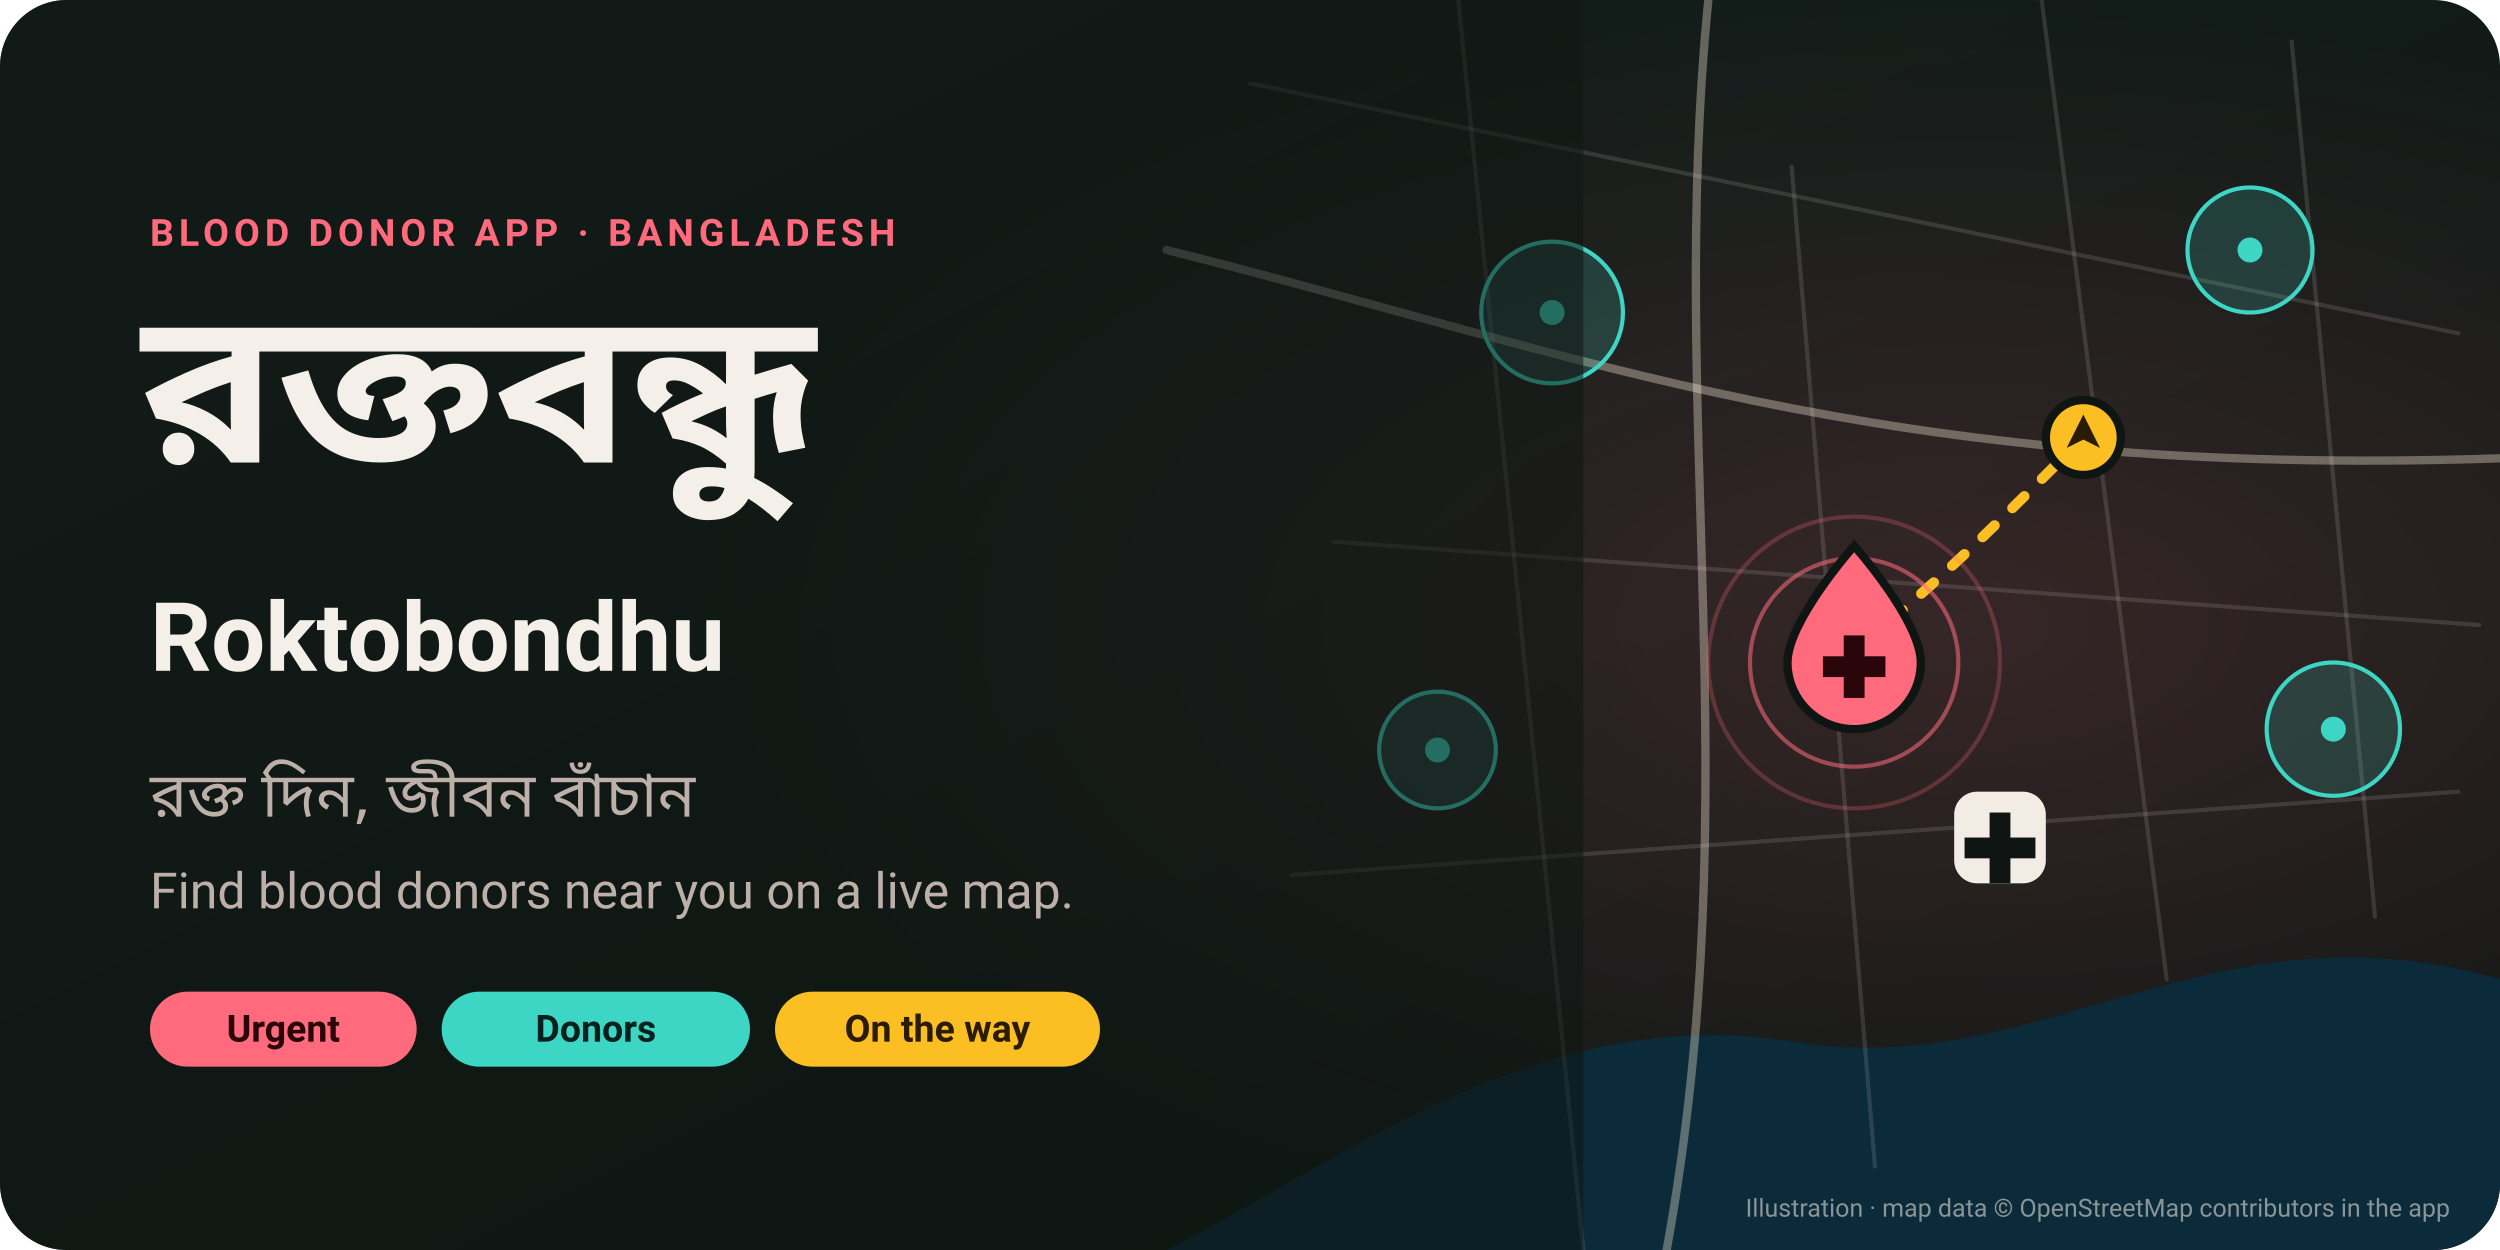
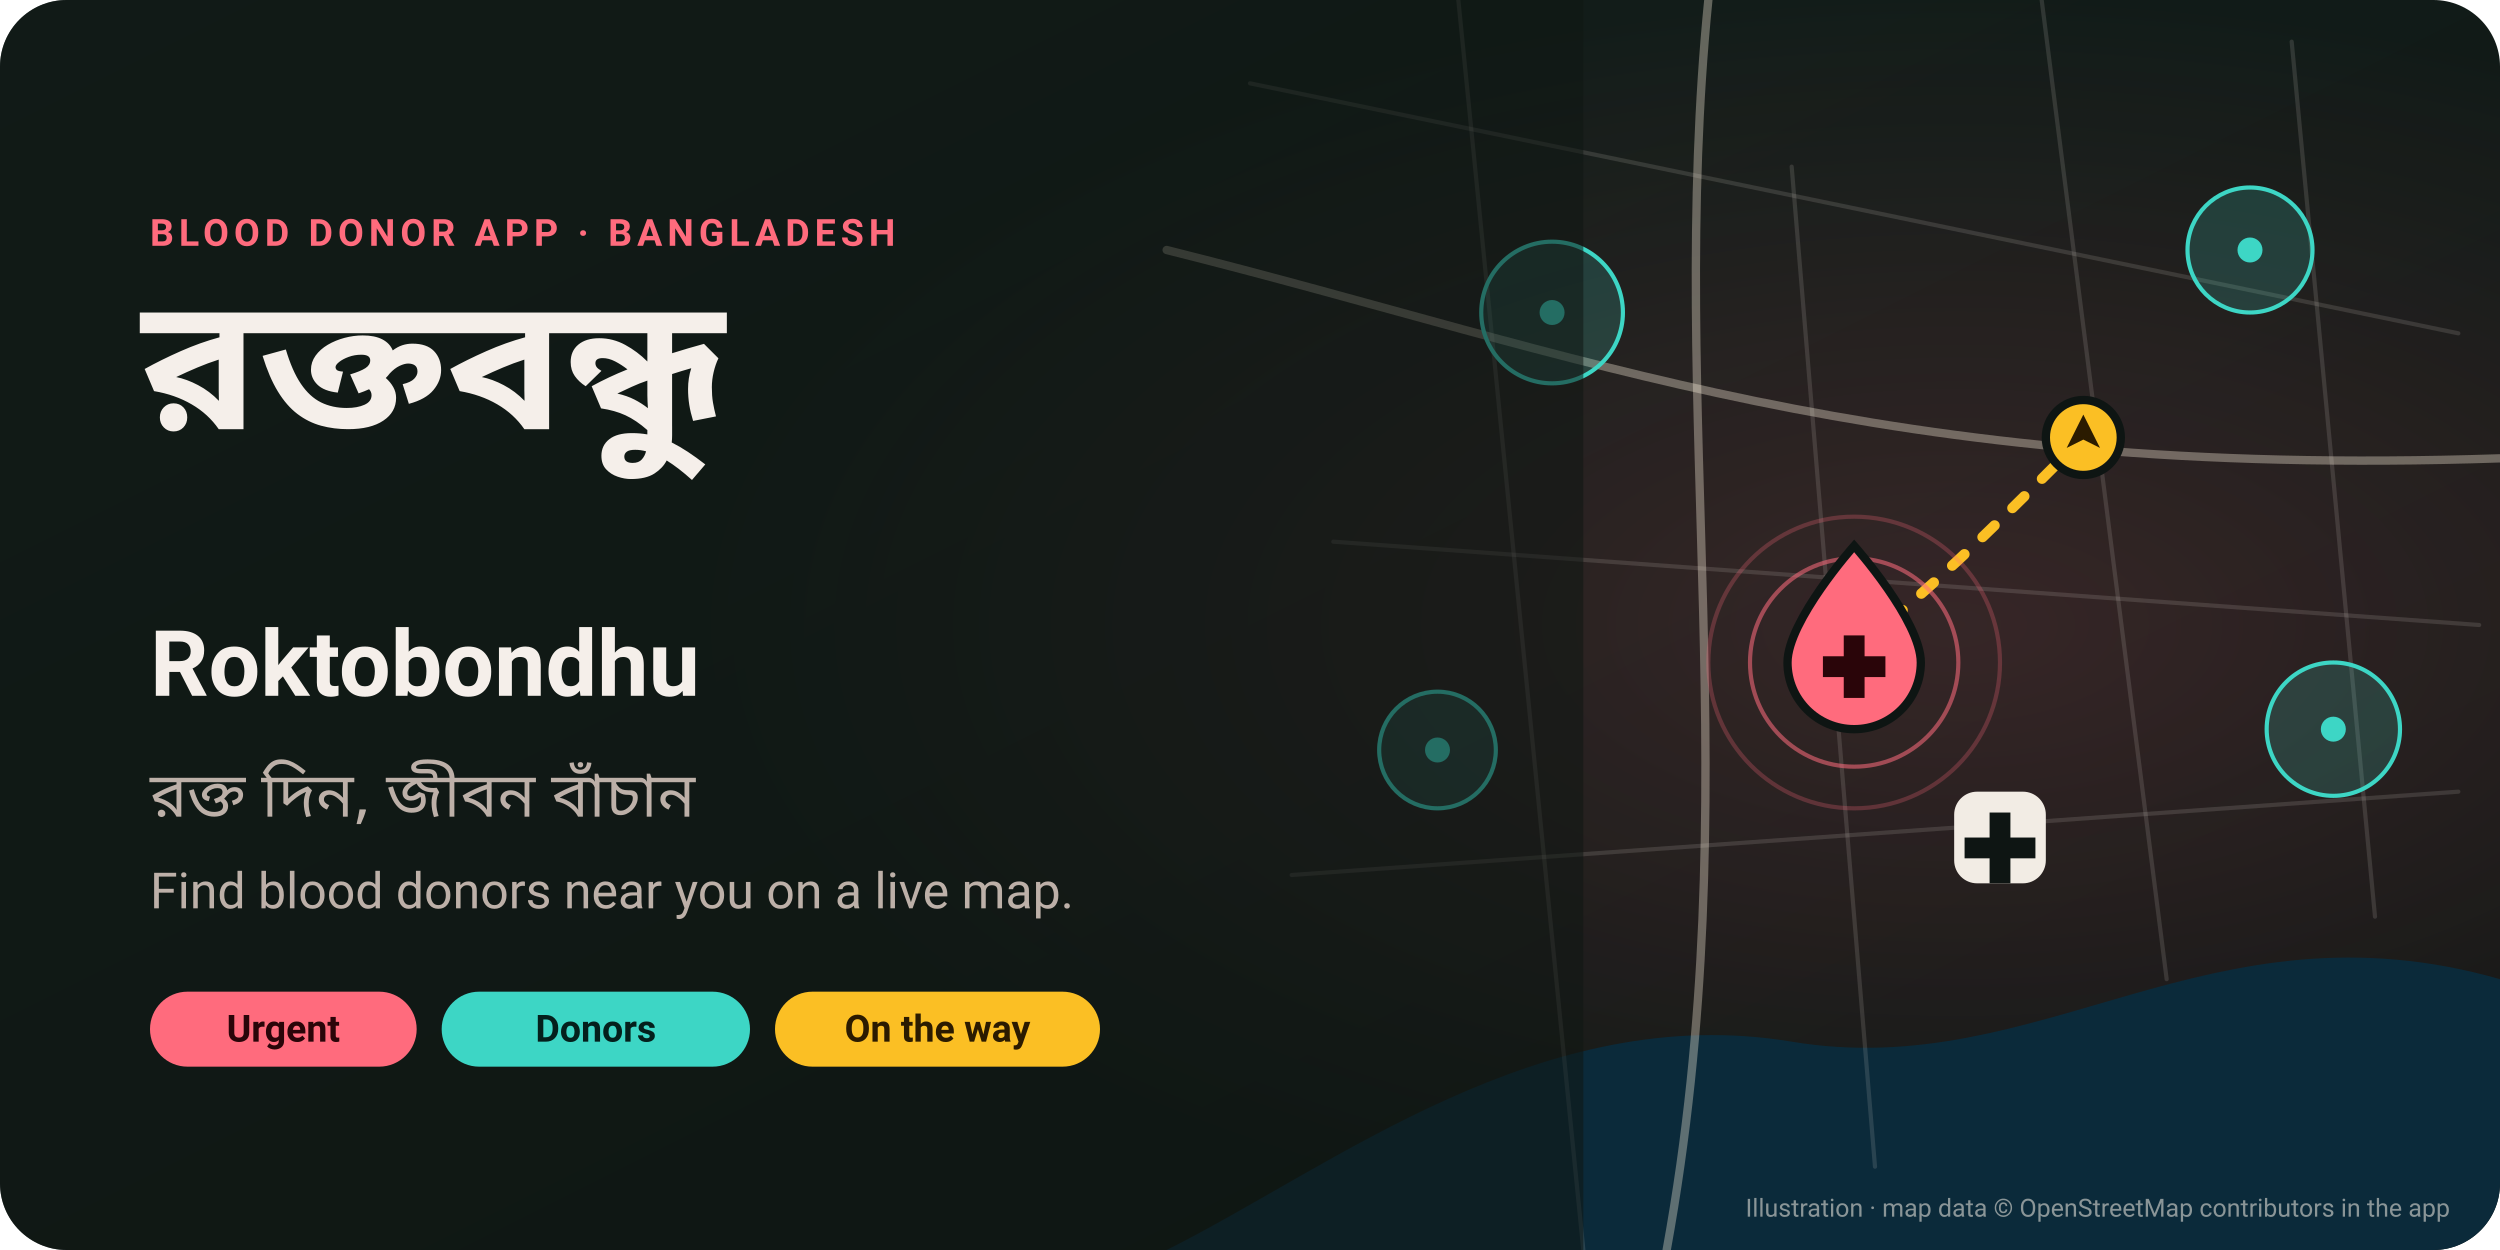
<svg xmlns="http://www.w3.org/2000/svg" width="1200" height="600" viewBox="0 0 1200 600" role="img" aria-label="রক্তবন্ধু · Roktobondhu — find blood donors near you on a live map, Bangla first">
  <defs>
    <linearGradient id="bg" x1="0" y1="0" x2="1" y2="1">
      <stop offset="0" stop-color="#14201C" />
      <stop offset="1" stop-color="#0E1513" />
    </linearGradient>
    <radialGradient id="glow" cx="0.78" cy="0.5" r="0.5">
      <stop offset="0" stop-color="#FF6B7D" stop-opacity=".16" />
      <stop offset="1" stop-color="#FF6B7D" stop-opacity="0" />
    </radialGradient>
    <clipPath id="map">
      <rect width="1200" height="600" rx="32" />
    </clipPath>
  </defs>
  <g clip-path="url(#map)">
    <rect width="1200" height="600" fill="url(#bg)" />
    <rect width="1200" height="600" fill="url(#glow)" />
    <path d="M1200 470 C1060 430 980 520 860 500 S 640 560 560 600 L1200 600 Z" fill="#0B2A3A" />
    <g fill="none" stroke-linecap="round">
      <g stroke="#E8E2DA" stroke-opacity=".14" stroke-width="2">
        <path d="M600 40 L1180 160" />
        <path d="M640 260 L1190 300" />
        <path d="M700 0 L760 600" />
        <path d="M980 0 L1040 470" />
        <path d="M620 420 L1180 380" />
        <path d="M860 80 L900 560" />
        <path d="M1100 20 L1140 440" />
      </g>
      <g stroke="#FFF4E0" stroke-opacity=".34" stroke-width="4">
        <path d="M560 120 C760 170 900 230 1200 220" />
        <path d="M820 0 C800 200 840 380 800 600" />
      </g>
    </g>
    <g fill="#3DD6C5">
      <circle cx="745" cy="150" r="34" fill-opacity=".18" stroke="#3DD6C5" stroke-width="2" />
      <circle cx="745" cy="150" r="6" />
      <circle cx="1080" cy="120" r="30" fill-opacity=".18" stroke="#3DD6C5" stroke-width="2" />
      <circle cx="1080" cy="120" r="6" />
      <circle cx="690" cy="360" r="28" fill-opacity=".18" stroke="#3DD6C5" stroke-width="2" />
      <circle cx="690" cy="360" r="6" />
      <circle cx="1120" cy="350" r="32" fill-opacity=".18" stroke="#3DD6C5" stroke-width="2" />
      <circle cx="1120" cy="350" r="6" />
    </g>
    <path d="M1000 210 C960 250 940 270 905 300" fill="none" stroke="#FBBF24" stroke-width="5" stroke-linecap="round" stroke-dasharray="8 12" />
    <circle cx="1000" cy="210" r="18" fill="#FBBF24" stroke="#0E1513" stroke-width="4" />
    <path d="M1000 199 l8 16 -8 -4 -8 4 z" fill="#2B1B00" />
    <circle cx="890" cy="318" r="70" fill="none" stroke="#FF6B7D" stroke-opacity=".25" stroke-width="2" />
    <circle cx="890" cy="318" r="50" fill="none" stroke="#FF6B7D" stroke-opacity=".55" stroke-width="2" />
    <path d="M890 262 C890 262 858 298 858 318 a32 32 0 0 0 64 0 C922 298 890 262 890 262z" fill="#FF6B7D" stroke="#0E1513" stroke-width="4" />
    <path d="M885 305h10v10h10v10h-10v10h-10v-10h-10v-10h10z" fill="#2A0509" />
    <rect x="938" y="380" width="44" height="44" rx="11" fill="#F2ECE4" />
    <path d="M955 390h10v12h12v10h-12v12h-10v-12h-12v-10h12z" fill="#0E1513" />
    <rect width="760" height="600" fill="#0E1513" opacity=".55" />
  </g>
  <g font-family="'Anek Bangla','Hind Siliguri','Noto Sans Bengali','Nirmala UI','Kohinoor Bangla','Bangla Sangam MN','Vrinda',sans-serif">
    <text x="72" y="118" font-size="18" font-weight="700" letter-spacing="2.4" fill="#FF6B7D" font-family="'Segoe UI',Roboto,'Helvetica Neue',Arial,sans-serif">BLOOD DONOR APP · BANGLADESH</text>
-     <text x="68" y="222" font-size="104" font-weight="700" fill="#F5EFEA">রক্তবন্ধু</text>
-     <text x="72" y="322" font-size="46" font-weight="700" fill="#F5EFEA" font-family="'Segoe UI',Roboto,'Helvetica Neue',Arial,sans-serif">Roktobondhu</text>
+     <text x="68" y="206" font-size="90" font-weight="700" fill="#F5EFEA">রক্তবন্ধু</text>
+     <text x="72" y="334" font-size="44" font-weight="700" fill="#F5EFEA" font-family="'Segoe UI',Roboto,'Helvetica Neue',Arial,sans-serif">Roktobondhu</text>
    <text x="72" y="392" font-size="30" fill="#BDB0A8">রক্ত দিন, জীবন বাঁচান</text>
    <text x="72" y="436" font-size="24" fill="#BDB0A8" font-family="'Segoe UI',Roboto,'Helvetica Neue',Arial,sans-serif">Find blood donors near you on a live map.</text>
  </g>
  <g font-family="'Segoe UI',Roboto,'Helvetica Neue',Arial,sans-serif" font-size="18" font-weight="600">
    <rect x="72" y="476" width="128" height="36" rx="18" fill="#FF6B7D" />
    <text x="136" y="500" text-anchor="middle" fill="#2A0509">Urgent</text>
    <rect x="212" y="476" width="148" height="36" rx="18" fill="#3DD6C5" />
    <text x="286" y="500" text-anchor="middle" fill="#04201C">Donors</text>
    <rect x="372" y="476" width="156" height="36" rx="18" fill="#FBBF24" />
    <text x="450" y="500" text-anchor="middle" fill="#2B1B00">On the way</text>
  </g>
  <text x="1176" y="584" text-anchor="end" font-family="'Segoe UI',Roboto,Arial,sans-serif" font-size="12" fill="#F2ECE4" fill-opacity=".55">Illustration · map data © OpenStreetMap contributors in the app</text>
</svg>
